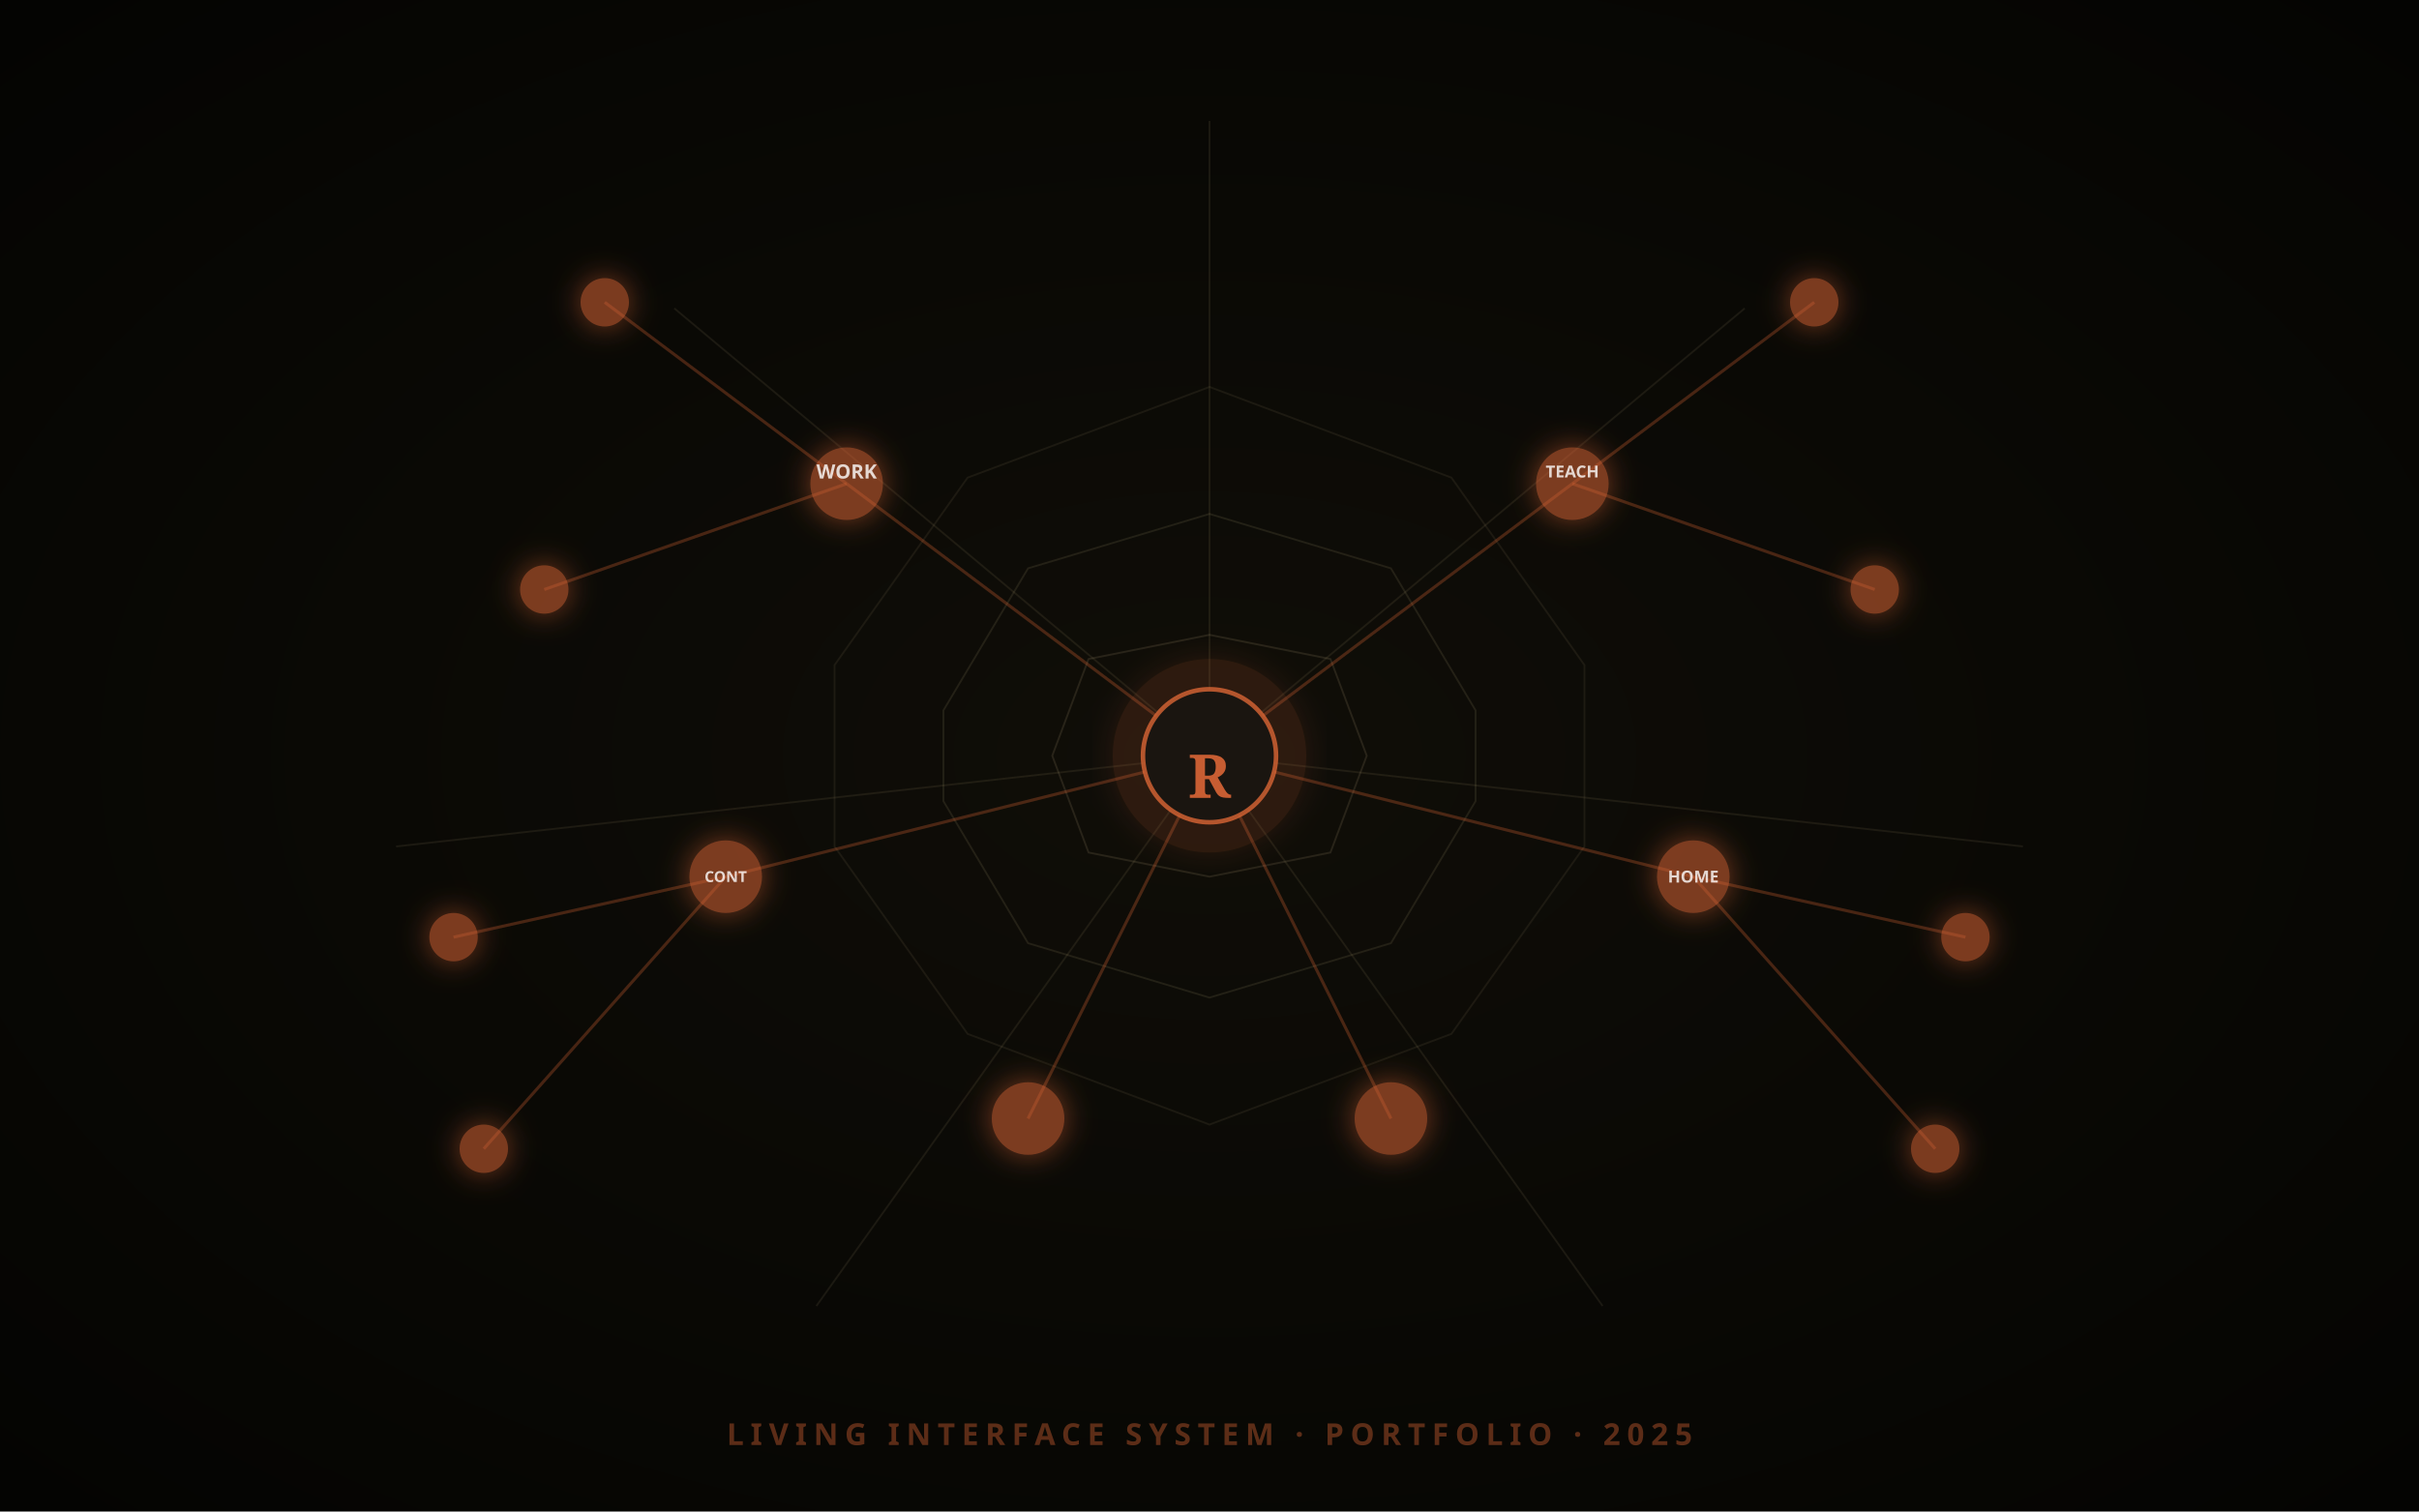
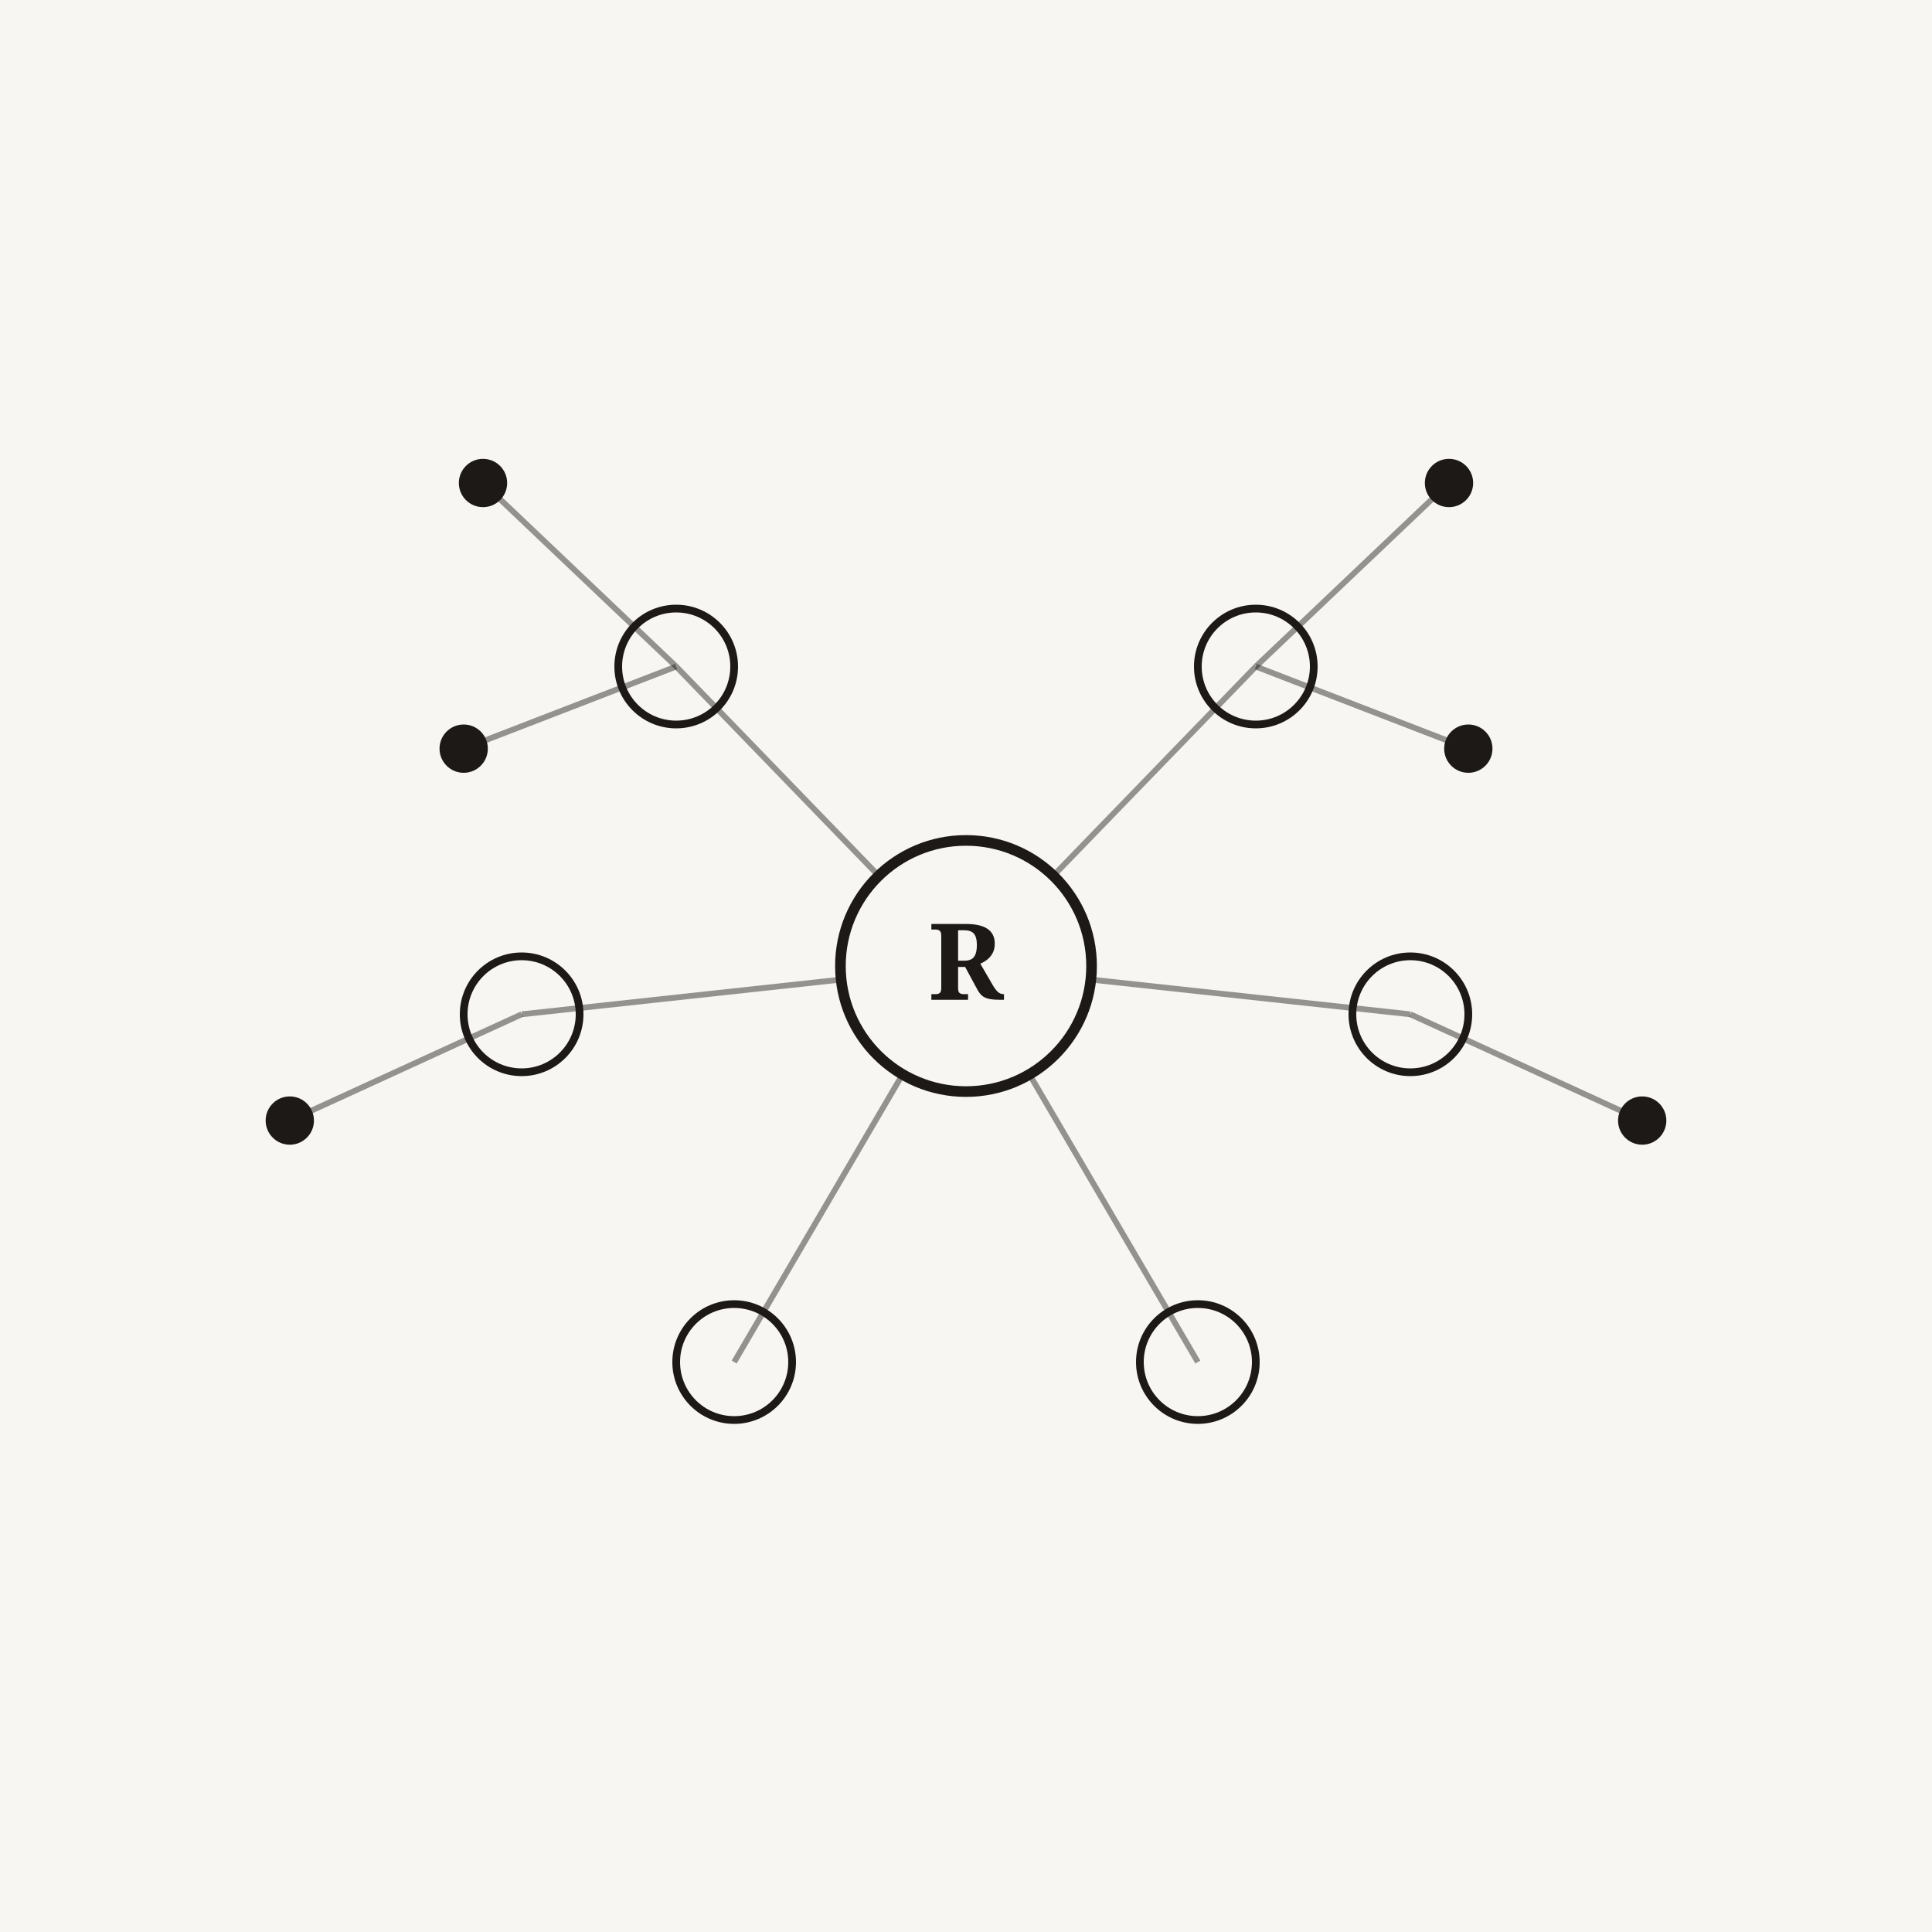
- <svg xmlns="http://www.w3.org/2000/svg" viewBox="0 0 800 500">
-   <defs>
-     <radialGradient id="liBg" cx="50%" cy="50%" r="70%">
-       <stop offset="0%" stop-color="#100e08" />
-       <stop offset="100%" stop-color="#040402" />
-     </radialGradient>
-     <filter id="nodeGlow">
-       <feGaussianBlur stdDeviation="5" result="b" />
-       <feComposite in="SourceGraphic" in2="b" operator="over" />
-     </filter>
-   </defs>
-   <rect width="800" height="500" fill="url(#liBg)" />
-   <g stroke="#c8b888" stroke-opacity="0.1" stroke-width="0.6" fill="none">
-     <line x1="400" y1="250" x2="400" y2="40" />
-     <line x1="400" y1="250" x2="577" y2="102" />
-     <line x1="400" y1="250" x2="669" y2="280" />
-     <line x1="400" y1="250" x2="530" y2="432" />
-     <line x1="400" y1="250" x2="270" y2="432" />
-     <line x1="400" y1="250" x2="131" y2="280" />
-     <line x1="400" y1="250" x2="223" y2="102" />
-     <polygon points="400,210 440,218 452,250 440,282 400,290 360,282 348,250 360,218" stroke-opacity="0.14" />
-     <polygon points="400,170 460,188 488,235 488,265 460,312 400,330 340,312 312,265 312,235 340,188" stroke-opacity="0.12" />
-     <polygon points="400,128 480,158 524,220 524,280 480,342 400,372 320,342 276,280 276,220 320,158" stroke-opacity="0.09" />
+ <svg xmlns="http://www.w3.org/2000/svg" viewBox="0 0 400 400">
+   <rect width="400" height="400" fill="#F8F6F2" />
+   <g stroke="#1C1917" stroke-width="1.2" stroke-opacity="0.45">
+     <line x1="200" y1="200" x2="140" y2="138" />
+     <line x1="200" y1="200" x2="260" y2="138" />
+     <line x1="200" y1="200" x2="292" y2="210" />
+     <line x1="200" y1="200" x2="248" y2="282" />
+     <line x1="200" y1="200" x2="152" y2="282" />
+     <line x1="200" y1="200" x2="108" y2="210" />
+     <line x1="140" y1="138" x2="100" y2="100" />
+     <line x1="140" y1="138" x2="96" y2="155" />
+     <line x1="260" y1="138" x2="300" y2="100" />
+     <line x1="260" y1="138" x2="304" y2="155" />
+     <line x1="292" y1="210" x2="340" y2="232" />
+     <line x1="108" y1="210" x2="60" y2="232" />
  </g>
-   <g stroke="#D96535" stroke-width="1" stroke-opacity="0.3">
-     <line x1="400" y1="250" x2="280" y2="160" />
-     <line x1="400" y1="250" x2="520" y2="160" />
-     <line x1="400" y1="250" x2="560" y2="290" />
-     <line x1="400" y1="250" x2="460" y2="370" />
-     <line x1="400" y1="250" x2="340" y2="370" />
-     <line x1="400" y1="250" x2="240" y2="290" />
-     <line x1="280" y1="160" x2="200" y2="100" />
-     <line x1="280" y1="160" x2="180" y2="195" />
-     <line x1="520" y1="160" x2="600" y2="100" />
-     <line x1="520" y1="160" x2="620" y2="195" />
-     <line x1="560" y1="290" x2="650" y2="310" />
-     <line x1="560" y1="290" x2="640" y2="380" />
-     <line x1="240" y1="290" x2="150" y2="310" />
-     <line x1="240" y1="290" x2="160" y2="380" />
+   <g fill="none" stroke="#1C1917" stroke-width="1.6">
+     <circle cx="140" cy="138" r="12" />
+     <circle cx="260" cy="138" r="12" />
+     <circle cx="292" cy="210" r="12" />
+     <circle cx="248" cy="282" r="12" />
+     <circle cx="152" cy="282" r="12" />
+     <circle cx="108" cy="210" r="12" />
  </g>
-   <g fill="#D96535" opacity="0.55" filter="url(#nodeGlow)">
-     <circle cx="280" cy="160" r="12" />
-     <circle cx="520" cy="160" r="12" />
-     <circle cx="560" cy="290" r="12" />
-     <circle cx="460" cy="370" r="12" />
-     <circle cx="340" cy="370" r="12" />
-     <circle cx="240" cy="290" r="12" />
-     <circle cx="200" cy="100" r="8" />
-     <circle cx="180" cy="195" r="8" />
-     <circle cx="600" cy="100" r="8" />
-     <circle cx="620" cy="195" r="8" />
-     <circle cx="650" cy="310" r="8" />
-     <circle cx="640" cy="380" r="8" />
-     <circle cx="150" cy="310" r="8" />
-     <circle cx="160" cy="380" r="8" />
+   <g fill="#1C1917">
+     <circle cx="100" cy="100" r="5" />
+     <circle cx="96" cy="155" r="5" />
+     <circle cx="300" cy="100" r="5" />
+     <circle cx="304" cy="155" r="5" />
+     <circle cx="340" cy="232" r="5" />
+     <circle cx="60" cy="232" r="5" />
  </g>
-   <circle cx="400" cy="250" r="32" fill="#D96535" opacity="0.15" filter="url(#nodeGlow)" />
-   <circle cx="400" cy="250" r="22" fill="#1a1510" stroke="#D96535" stroke-width="1.5" stroke-opacity="0.8" />
-   <text x="400" y="257" text-anchor="middle" dominant-baseline="middle" font-family="Georgia,serif" font-size="20" font-weight="700" fill="#D96535" opacity="0.9">R</text>
-   <text x="280" y="156" text-anchor="middle" dominant-baseline="middle" font-family="Montserrat,sans-serif" font-size="6.5" font-weight="700" fill="#ffffff" opacity="0.8">WORK</text>
-   <text x="520" y="156" text-anchor="middle" dominant-baseline="middle" font-family="Montserrat,sans-serif" font-size="5.5" font-weight="700" fill="#ffffff" opacity="0.8">TEACH</text>
-   <text x="560" y="290" text-anchor="middle" dominant-baseline="middle" font-family="Montserrat,sans-serif" font-size="5.5" font-weight="700" fill="#ffffff" opacity="0.8">HOME</text>
-   <text x="240" y="290" text-anchor="middle" dominant-baseline="middle" font-family="Montserrat,sans-serif" font-size="5" font-weight="700" fill="#ffffff" opacity="0.8">CONT</text>
-   <text x="400" y="478" text-anchor="middle" font-family="Montserrat,sans-serif" font-size="10" font-weight="600" letter-spacing="0.22em" fill="#D96535" opacity="0.4">LIVING INTERFACE SYSTEM · PORTFOLIO · 2025</text>
+   <circle cx="200" cy="200" r="26" fill="#F8F6F2" stroke="#1C1917" stroke-width="2.2" />
+   <text x="200" y="207" text-anchor="middle" font-family="Georgia,serif" font-size="22" font-weight="700" fill="#1C1917">R</text>
</svg>
